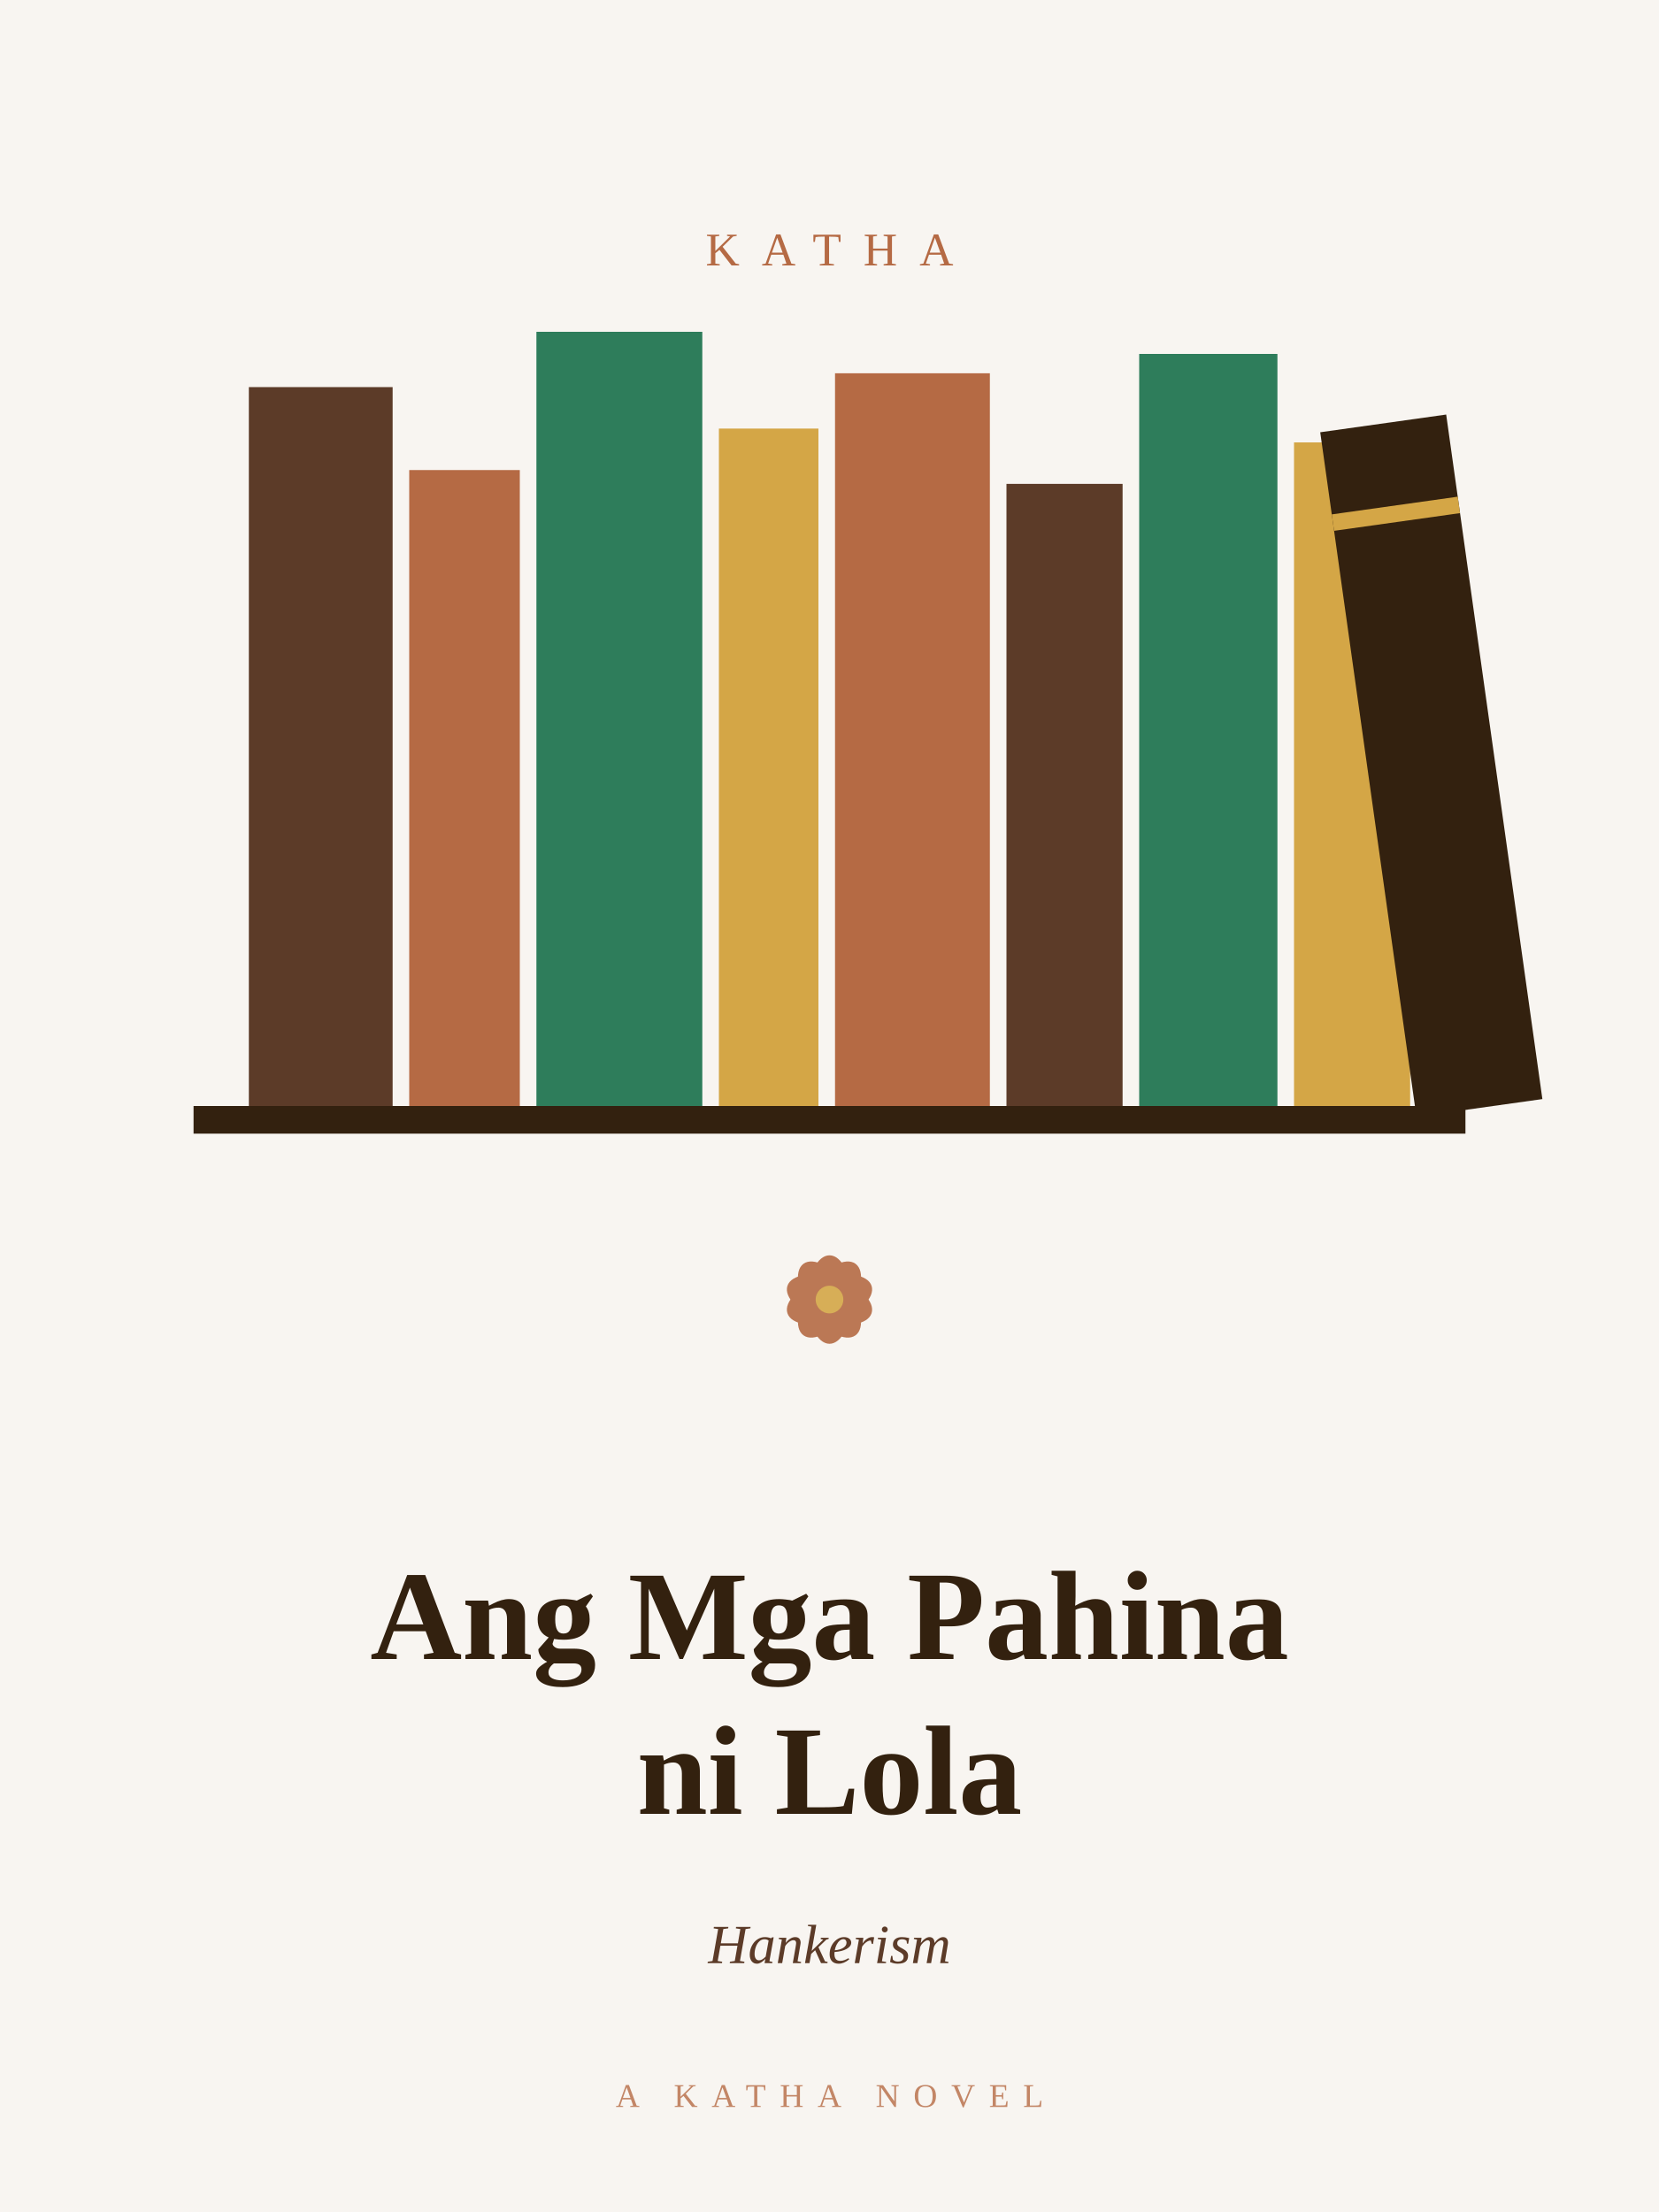
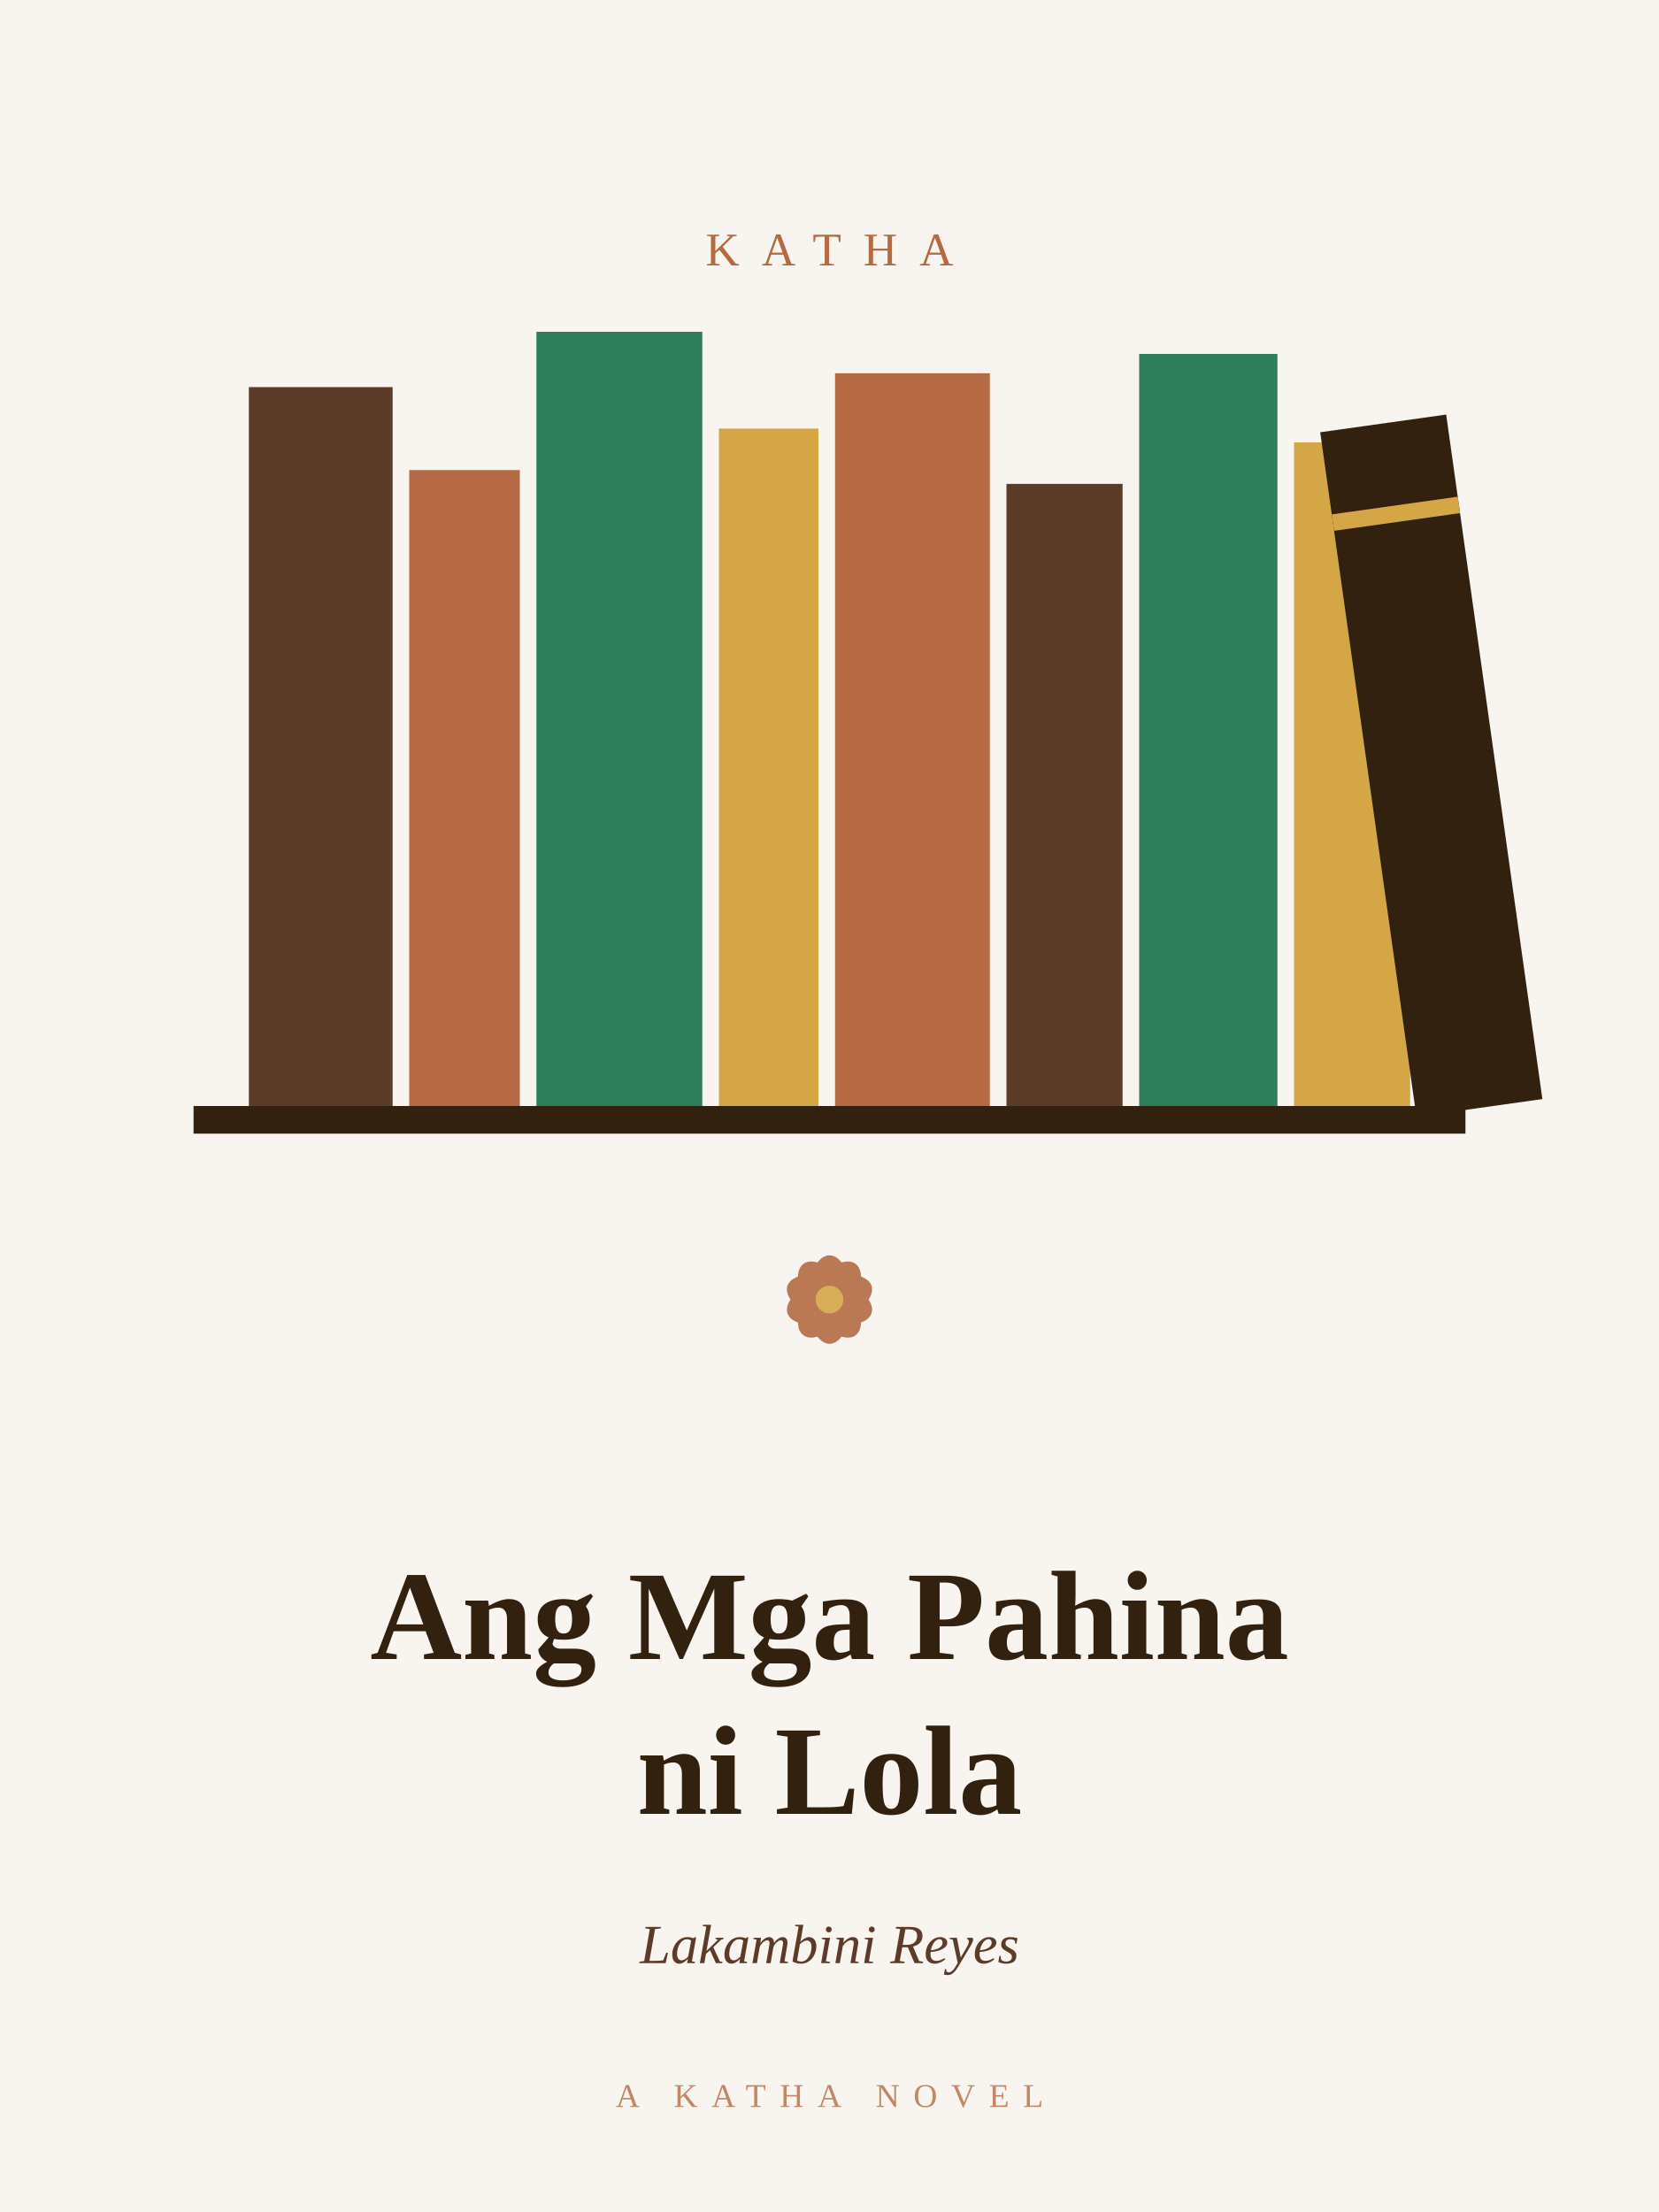
<svg xmlns="http://www.w3.org/2000/svg" viewBox="0 0 600 800" font-family="Georgia, 'Times New Roman', serif">
  <rect width="600" height="800" fill="#F8F5F1" />
  <g>
    <rect x="90" y="140" width="52" height="260" fill="#5C3B28" />
    <rect x="148" y="170" width="40" height="230" fill="#B56A44" />
    <rect x="194" y="120" width="60" height="280" fill="#2E7D5B" />
    <rect x="260" y="155" width="36" height="245" fill="#D4A646" />
    <rect x="302" y="135" width="56" height="265" fill="#B56A44" />
    <rect x="364" y="175" width="42" height="225" fill="#5C3B28" />
    <rect x="412" y="128" width="50" height="272" fill="#2E7D5B" />
    <rect x="468" y="160" width="42" height="240" fill="#D4A646" />
  </g>
  <g transform="rotate(-8 540 400)">
    <rect x="512" y="150" width="46" height="250" fill="#33210F" />
    <rect x="512" y="180" width="46" height="6" fill="#D4A646" />
  </g>
  <rect x="70" y="400" width="460" height="10" fill="#33210F" />
  <g transform="translate(300,470)" fill="#B56A44" opacity="0.9">
    <ellipse rx="8" ry="16" />
    <ellipse rx="8" ry="16" transform="rotate(72)" />
    <ellipse rx="8" ry="16" transform="rotate(144)" />
    <ellipse rx="8" ry="16" transform="rotate(216)" />
    <ellipse rx="8" ry="16" transform="rotate(288)" />
    <circle r="5" fill="#D4A646" />
  </g>
  <text x="300" y="96" text-anchor="middle" font-size="17" letter-spacing="8" fill="#B56A44">KATHA</text>
  <text x="300" y="600" text-anchor="middle" font-size="46" font-weight="bold" fill="#33210F">Ang Mga Pahina</text>
  <text x="300" y="656" text-anchor="middle" font-size="46" font-weight="bold" fill="#33210F">ni Lola</text>
-   <text x="300" y="710" text-anchor="middle" font-size="20" font-style="italic" fill="#5C3B28">Hankerism</text>
+   <text x="300" y="710" text-anchor="middle" font-size="20" font-style="italic" fill="#5C3B28">Lakambini Reyes</text>
  <text x="300" y="762" text-anchor="middle" font-size="12" letter-spacing="5" fill="#B56A44" opacity="0.8">A KATHA NOVEL</text>
</svg>
